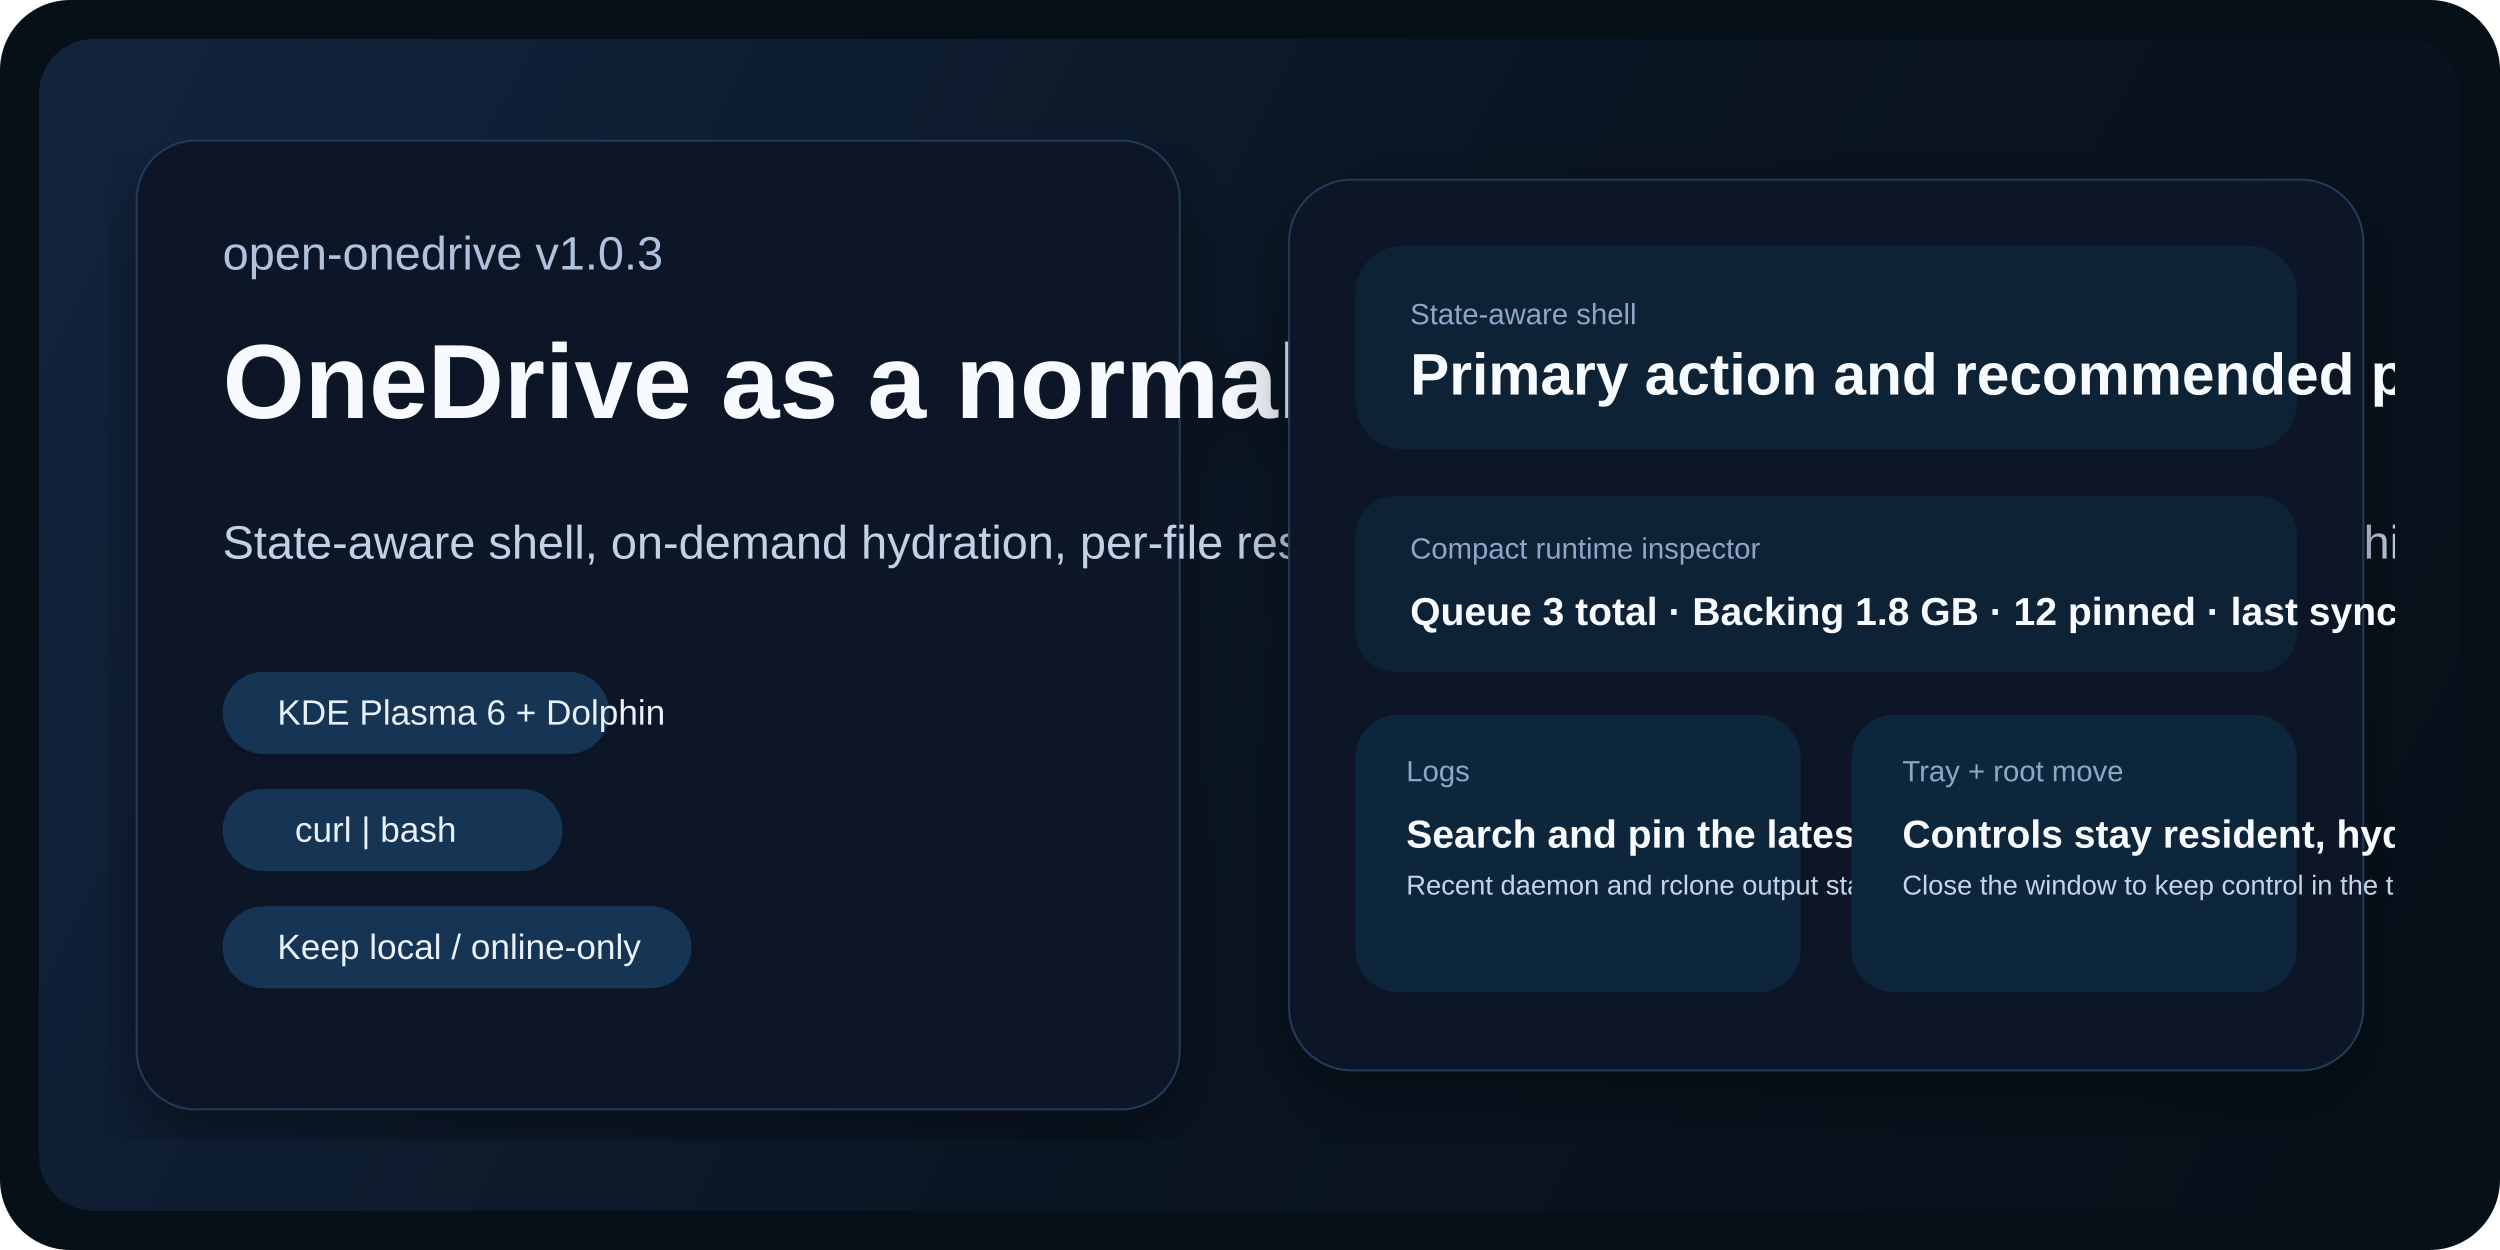
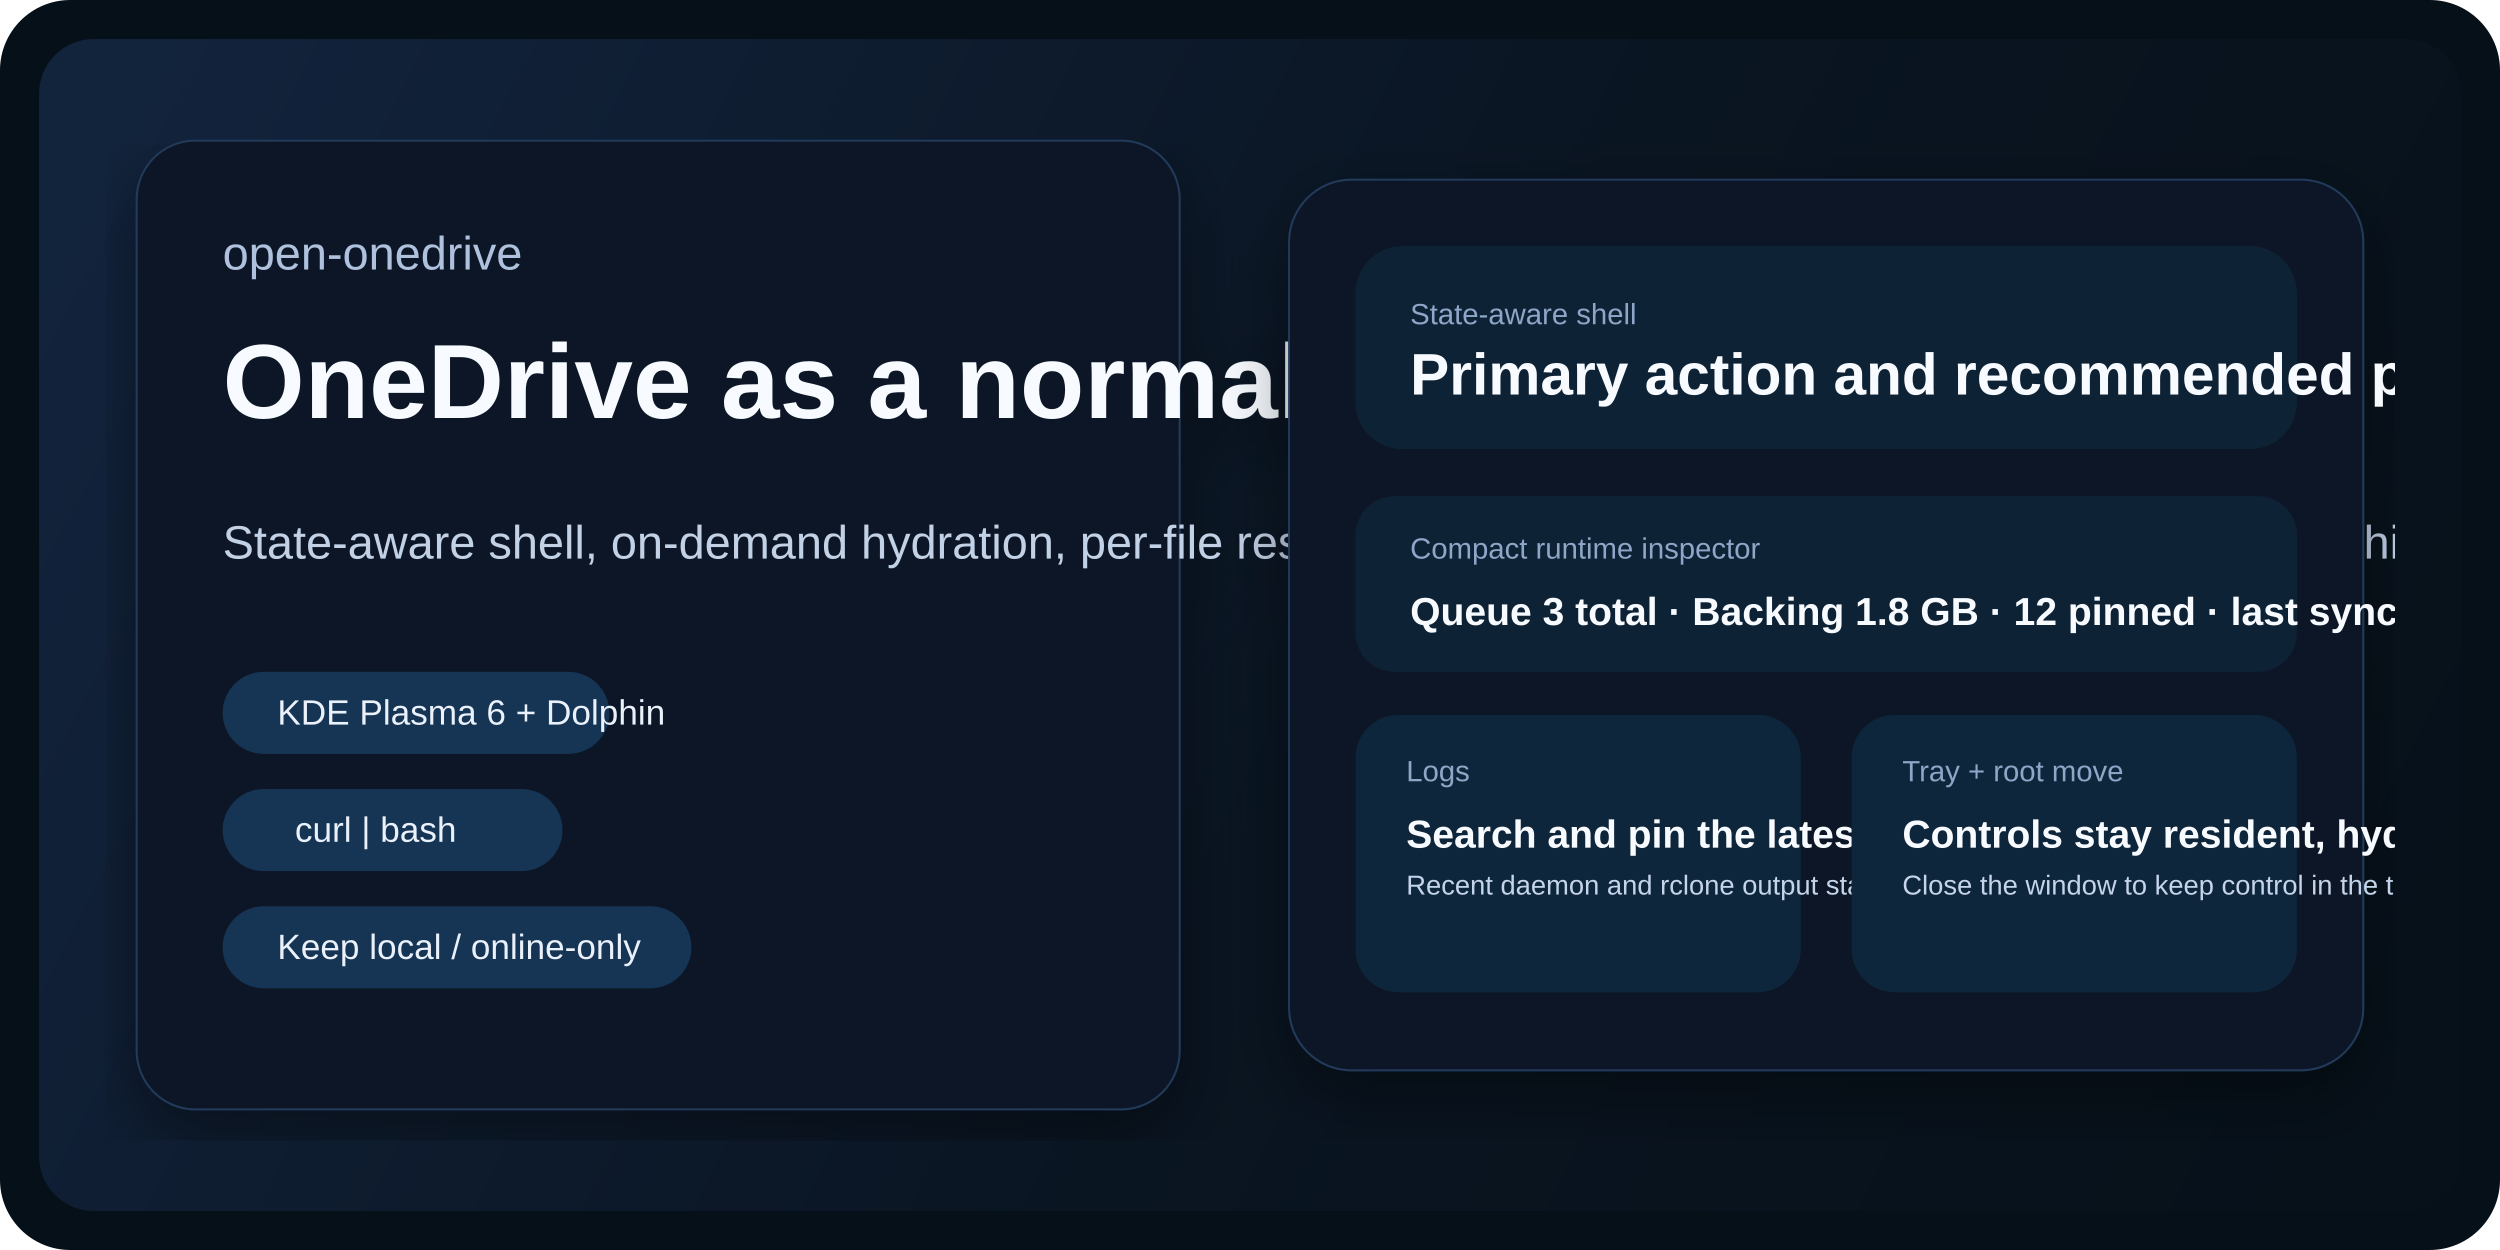
<svg xmlns="http://www.w3.org/2000/svg" width="1280" height="640" viewBox="0 0 1280 640" fill="none">
  <rect width="1280" height="640" rx="36" fill="#061019" />
  <rect x="20" y="20" width="1240" height="600" rx="28" fill="url(#bg)" />
  <g filter="url(#shadow)">
    <rect x="70" y="72" width="534" height="496" rx="30" fill="#0D1826" stroke="#233A5A" />
-     <text x="114" y="138" fill="#AFC1DD" font-family="Arial, sans-serif" font-size="24">open-onedrive v1.0.3</text>
+     <text x="114" y="138" fill="#AFC1DD" font-family="Arial, sans-serif" font-size="24">open-onedrive</text>
    <text x="114" y="214" fill="#F7FBFF" font-family="Arial, sans-serif" font-size="54" font-weight="700">OneDrive as a normal KDE folder.</text>
    <text x="114" y="286" fill="#C2D1E6" font-family="Arial, sans-serif" font-size="24">State-aware shell, on-demand hydration, per-file residency, searchable logs, tray persistence, and safe hidden-cache moves between visible roots.</text>
    <rect x="114" y="344" width="198" height="42" rx="21" fill="#153454" />
    <text x="142" y="371" fill="#EAF1FB" font-family="Arial, sans-serif" font-size="18">KDE Plasma 6 + Dolphin</text>
    <rect x="114" y="404" width="174" height="42" rx="21" fill="#153454" />
    <text x="151" y="431" fill="#EAF1FB" font-family="Arial, sans-serif" font-size="18">curl | bash</text>
    <rect x="114" y="464" width="240" height="42" rx="21" fill="#153454" />
    <text x="142" y="491" fill="#EAF1FB" font-family="Arial, sans-serif" font-size="18">Keep local / online-only</text>
  </g>
  <g filter="url(#shadow)">
    <rect x="660" y="92" width="550" height="456" rx="32" fill="#0D1725" stroke="#243B5B" />
    <rect x="694" y="126" width="482" height="104" rx="24" fill="#102234" />
    <text x="722" y="166" fill="#8EA6C8" font-family="Arial, sans-serif" font-size="15">State-aware shell</text>
    <text x="722" y="202" fill="#F7FBFF" font-family="Arial, sans-serif" font-size="30" font-weight="700">Primary action and recommended page shift with daemon status.</text>
    <rect x="694" y="254" width="482" height="90" rx="20" fill="#0F2134" />
    <text x="722" y="286" fill="#8EA6C8" font-family="Arial, sans-serif" font-size="15">Compact runtime inspector</text>
    <text x="722" y="320" fill="#F7FBFF" font-family="Arial, sans-serif" font-size="20" font-weight="700">Queue 3 total · Backing 1.8 GB · 12 pinned · last sync 14:26</text>
    <rect x="694" y="366" width="228" height="142" rx="22" fill="#11263A" />
    <text x="720" y="400" fill="#8EA6C8" font-family="Arial, sans-serif" font-size="15">Logs</text>
    <text x="720" y="434" fill="#F7FBFF" font-family="Arial, sans-serif" font-size="20" font-weight="700">Search and pin the latest issue</text>
    <text x="720" y="458" fill="#C4D4EA" font-family="Arial, sans-serif" font-size="14">Recent daemon and rclone output stays close to retry and repair flows.</text>
    <rect x="948" y="366" width="228" height="142" rx="22" fill="#11263A" />
    <text x="974" y="400" fill="#8EA6C8" font-family="Arial, sans-serif" font-size="15">Tray + root move</text>
    <text x="974" y="434" fill="#F7FBFF" font-family="Arial, sans-serif" font-size="20" font-weight="700">Controls stay resident, hydrated bytes move safely.</text>
    <text x="974" y="458" fill="#C4D4EA" font-family="Arial, sans-serif" font-size="14">Close the window to keep control in the tray and carry the hidden cache to a new root when it is safe.</text>
  </g>
  <defs>
    <linearGradient id="bg" x1="76" y1="26" x2="1196" y2="610" gradientUnits="userSpaceOnUse">
      <stop stop-color="#12233C" />
      <stop offset="0.55" stop-color="#0A1522" />
      <stop offset="1" stop-color="#07111A" />
    </linearGradient>
    <filter id="shadow" x="54" y="60" width="1172" height="524" filterUnits="userSpaceOnUse" color-interpolation-filters="sRGB">
      <feDropShadow dx="0" dy="14" stdDeviation="18" flood-color="#02060C" flood-opacity="0.42" />
    </filter>
  </defs>
</svg>
